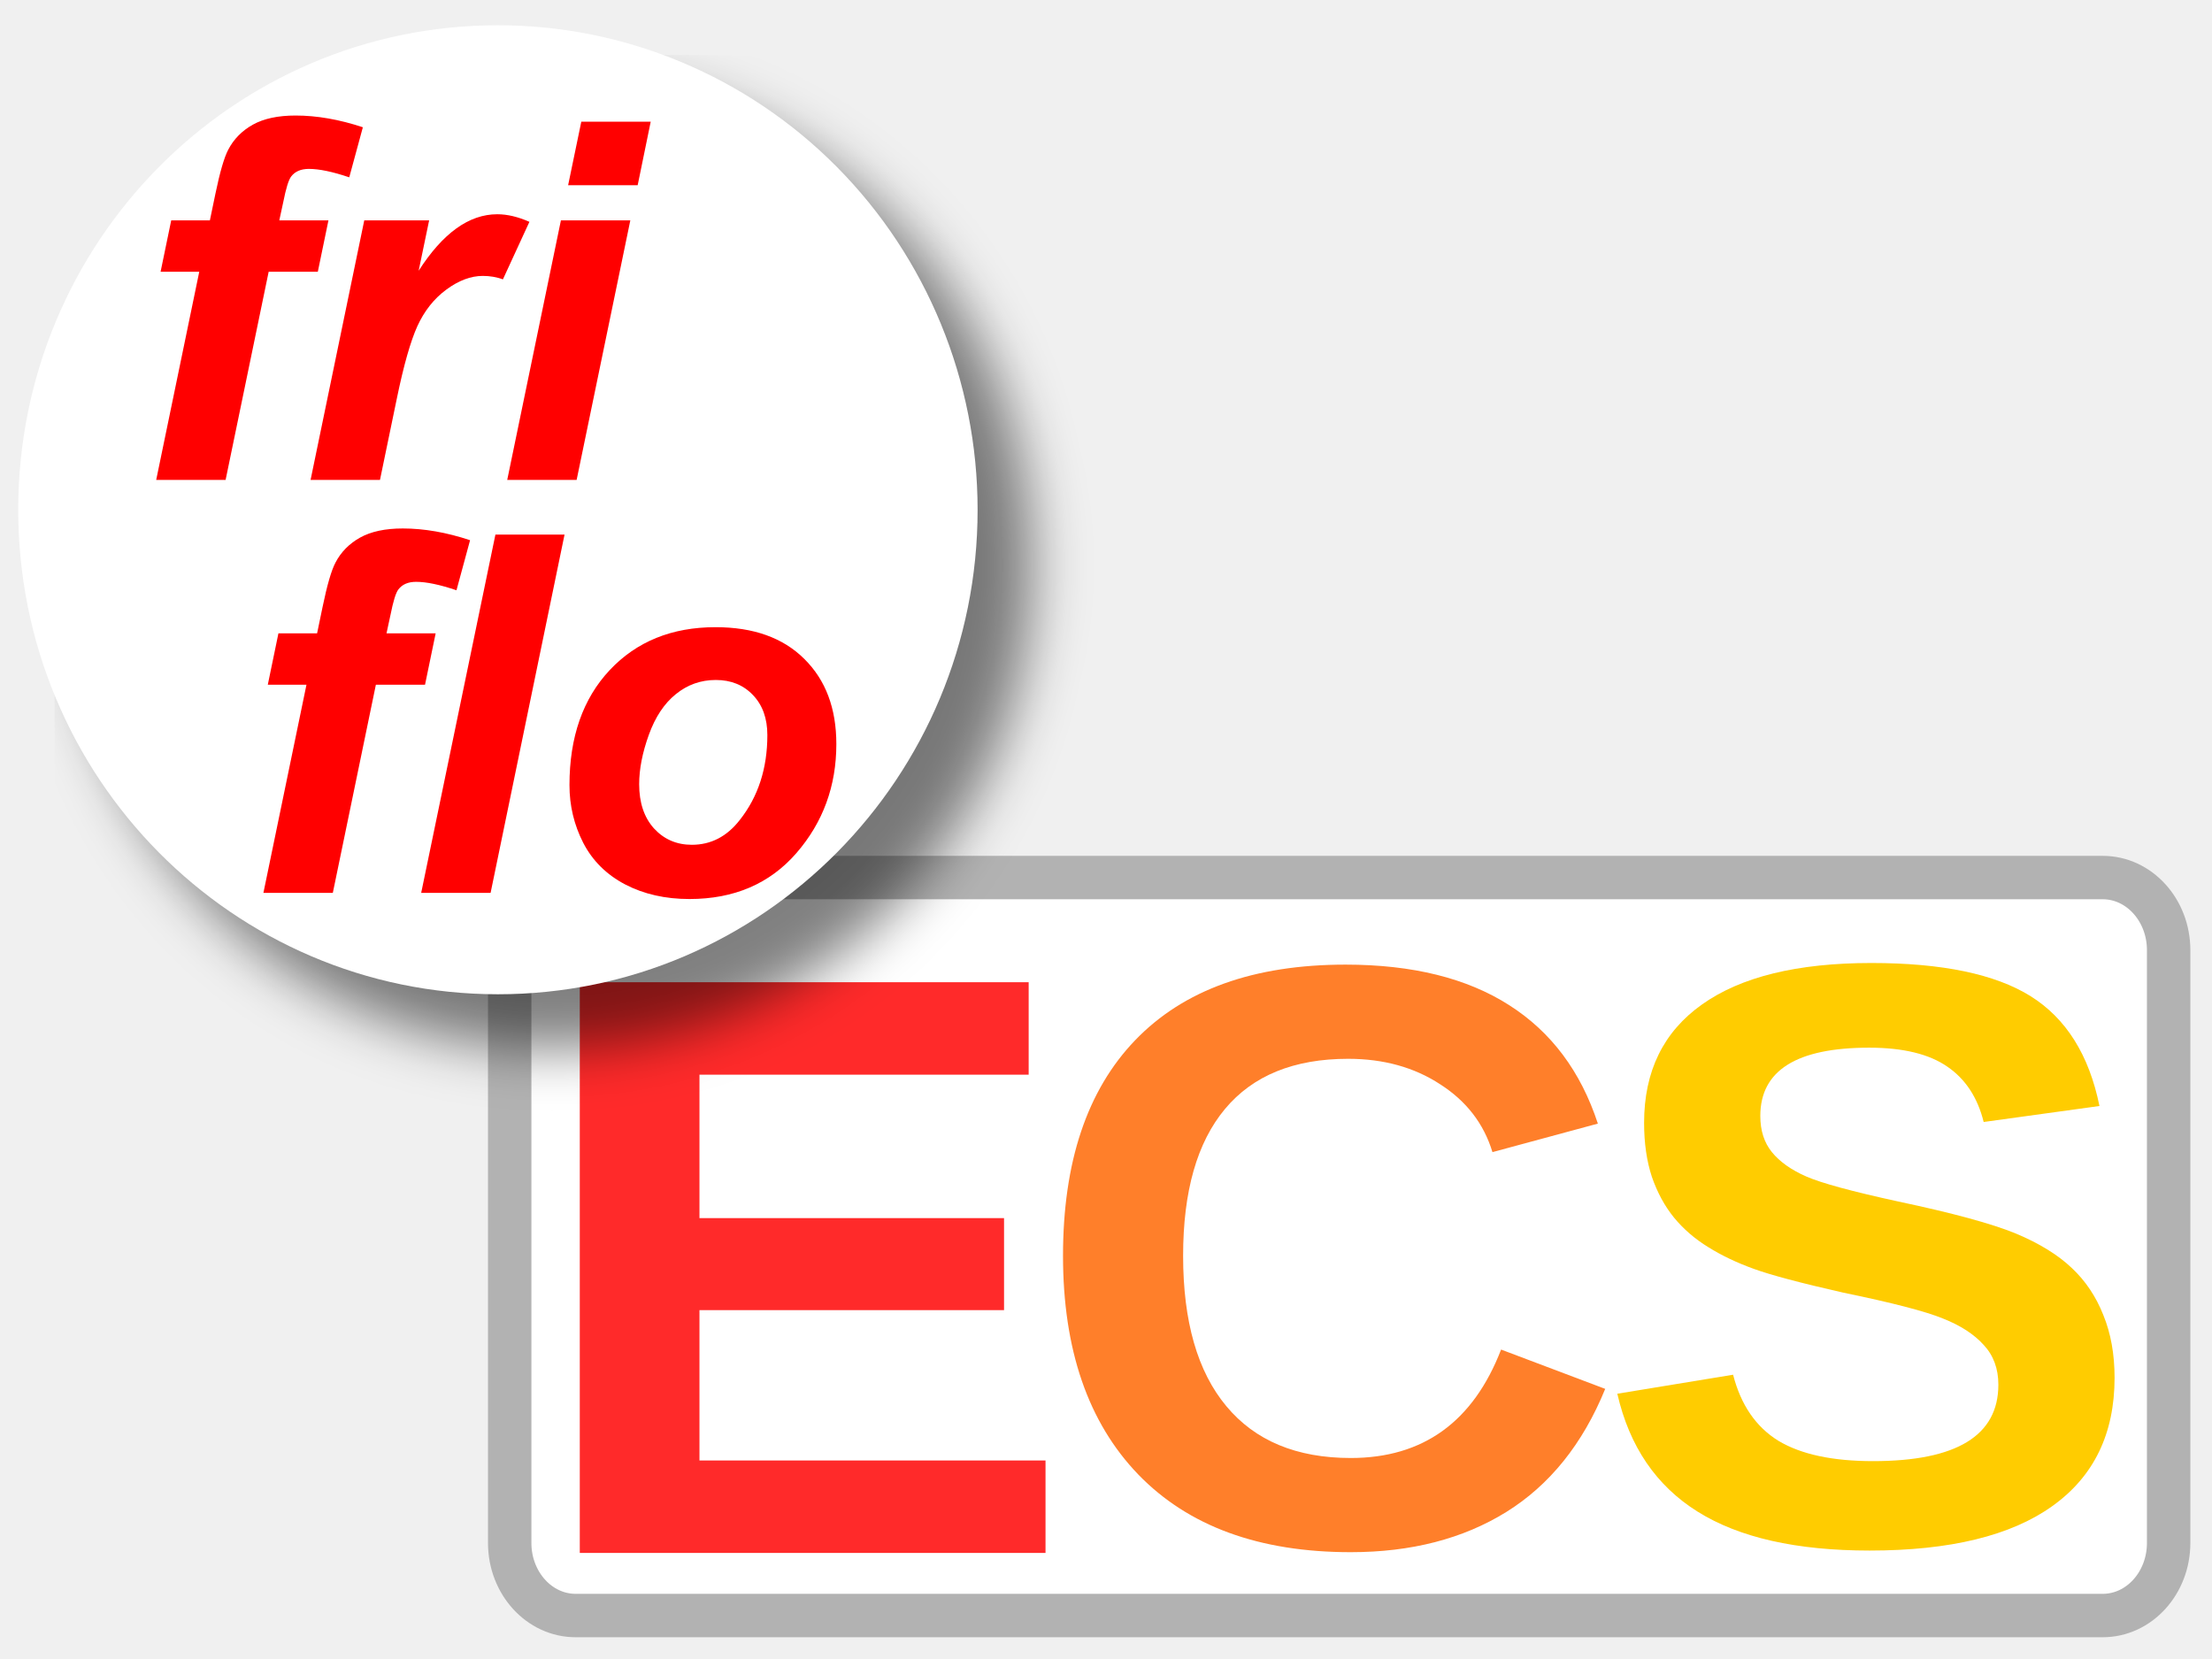
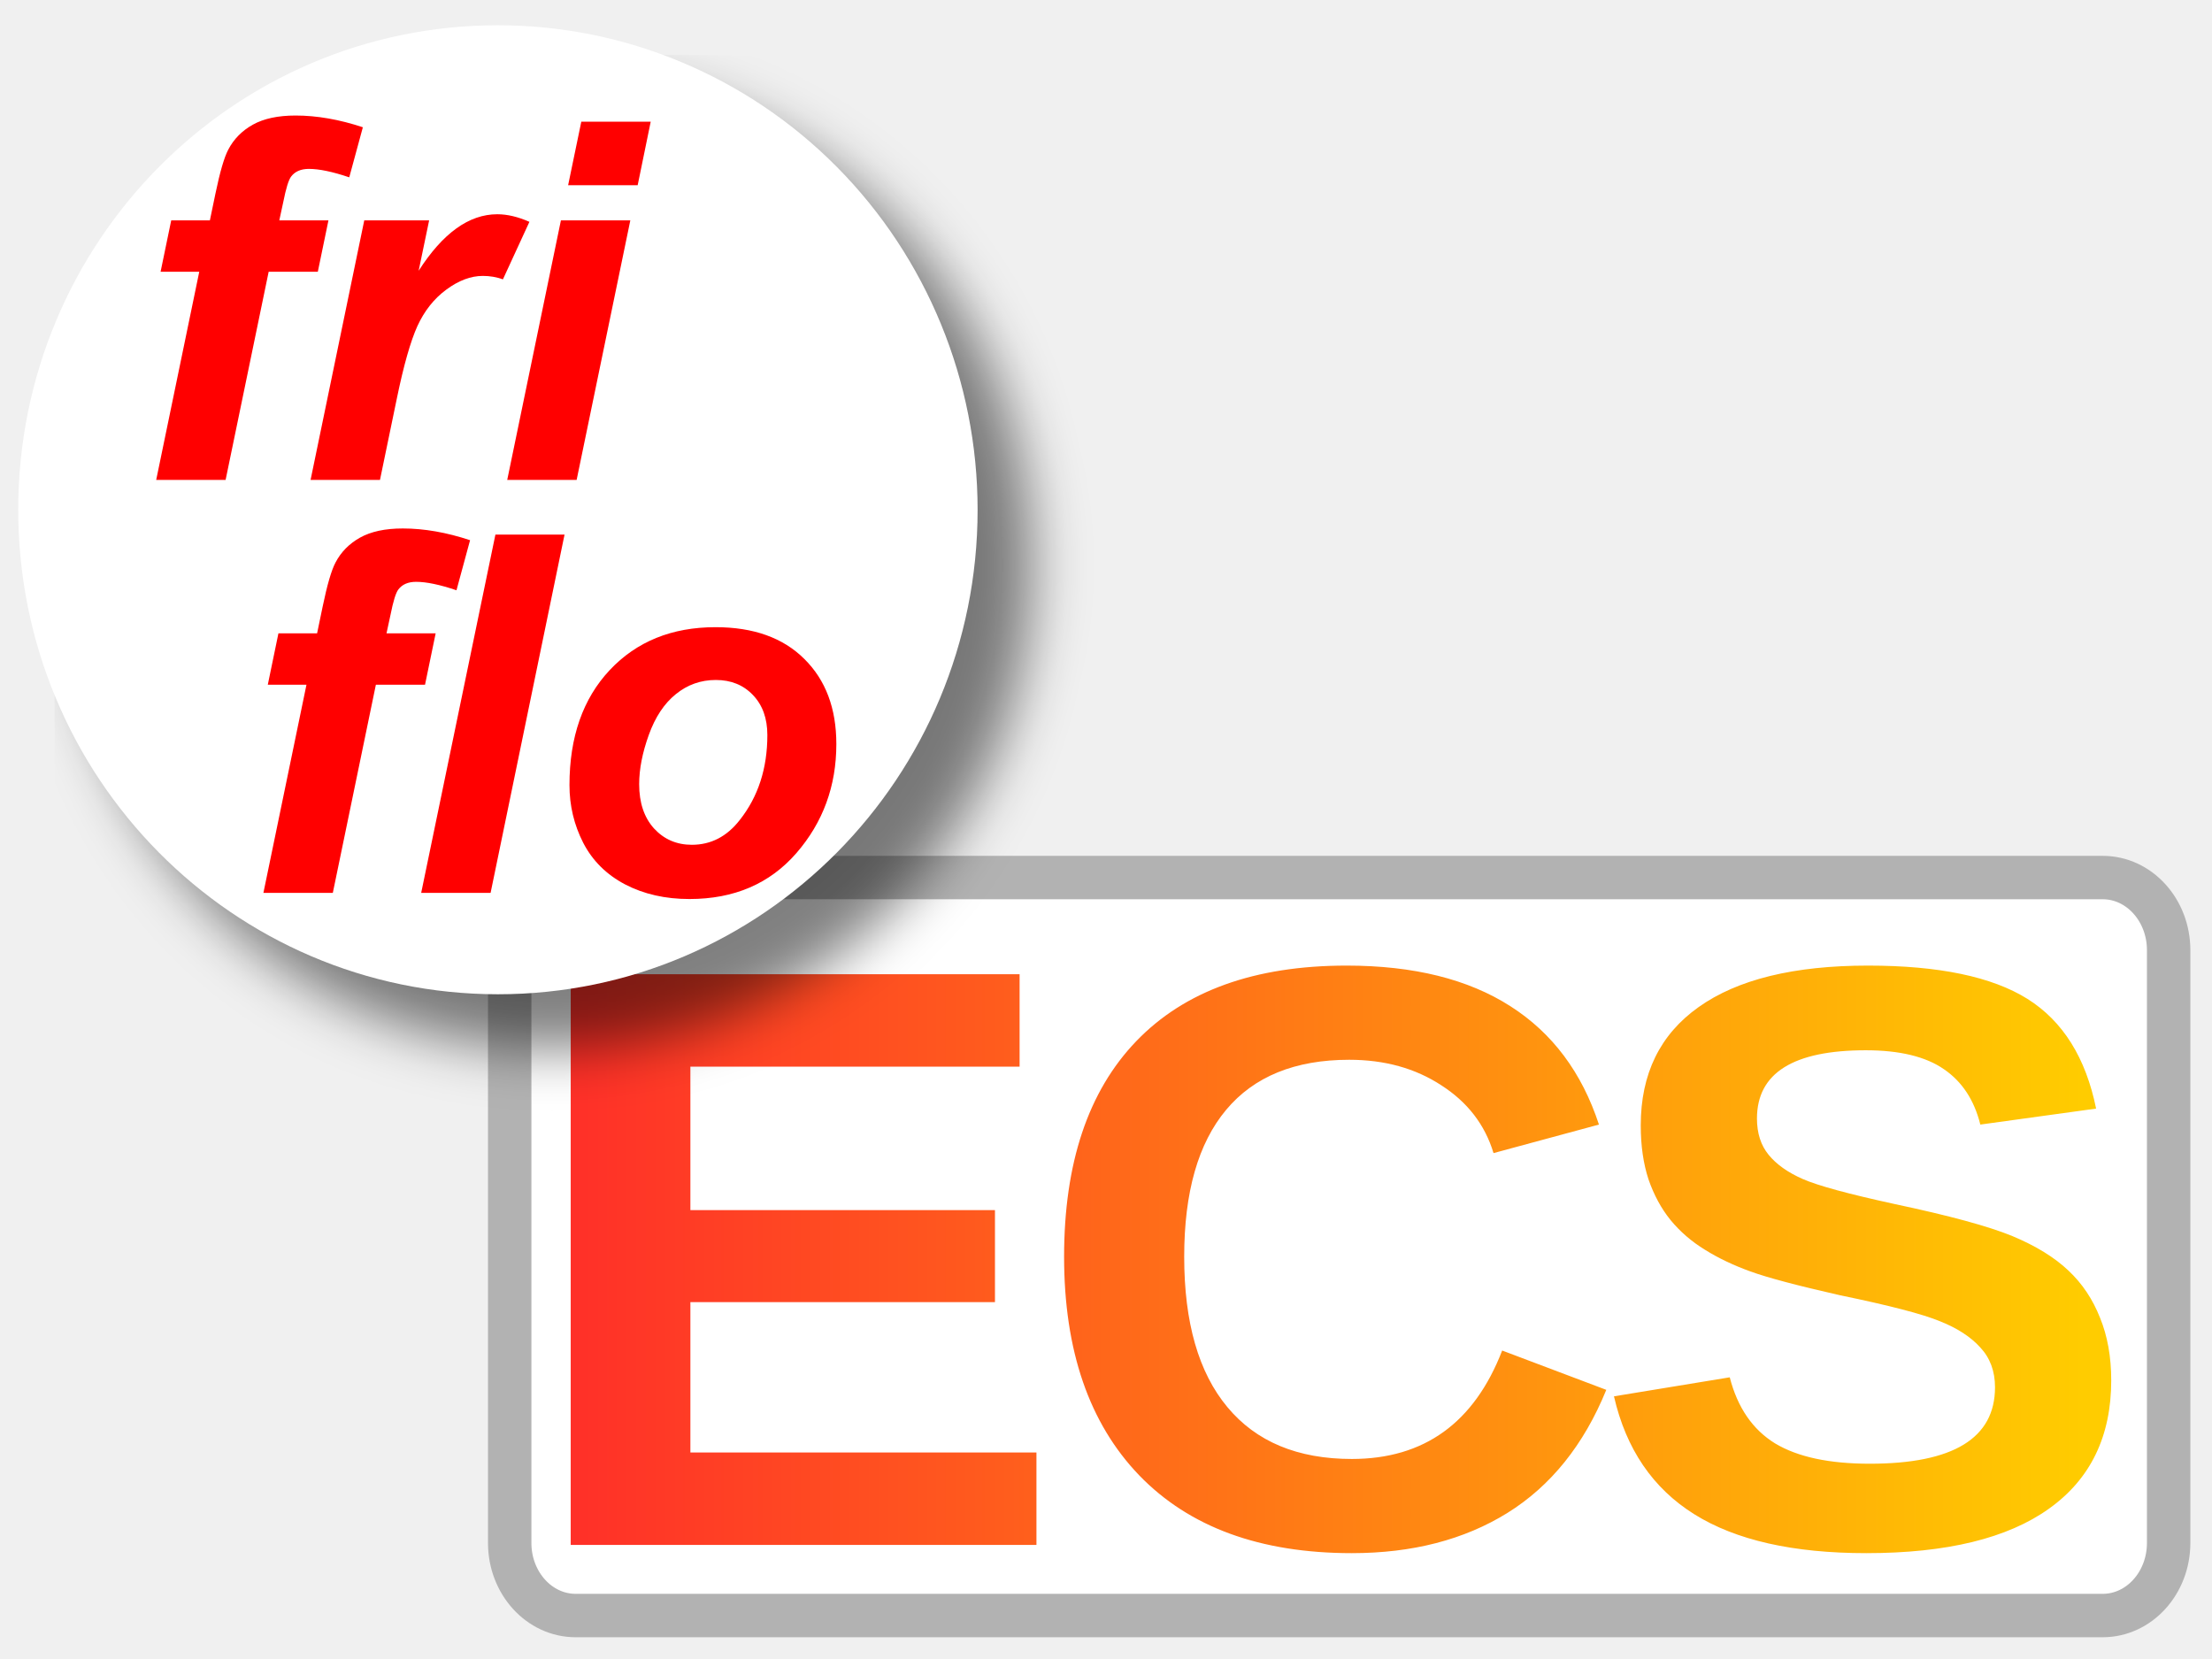
- <svg xmlns="http://www.w3.org/2000/svg" version="1.1" viewBox="0 0 80 60" stroke-miterlimit="10" id="svg8378" width="80" height="60" style="fill:none;stroke:none;stroke-linecap:square;stroke-miterlimit:10">
+ <svg xmlns="http://www.w3.org/2000/svg" xmlns:xlink="http://www.w3.org/1999/xlink" version="1.1" viewBox="0 0 80 60" stroke-miterlimit="10" id="svg8378" width="80" height="60" style="fill:none;stroke:none;stroke-linecap:square;stroke-miterlimit:10">
  <defs id="defs8427">
+     <linearGradient id="linearGradient1012">
+       <stop style="stop-color:#ff2a2a;stop-opacity:1;" offset="0" id="stop1008" />
+       <stop style="stop-color:#ffcc00;stop-opacity:1;" offset="1" id="stop1010" />
+     </linearGradient>
    <defs id="defs8399">
      <filter filterUnits="userSpaceOnUse" id="shadowFilter-p.1">
        <feGaussianBlur id="feGaussianBlur8402" result="blur" stdDeviation="4.5" in="SourceAlpha" />
        <feComponentTransfer id="feComponentTransfer8404" in="blur" style="color-interpolation-filters:sRGB">
          <feFuncR id="feFuncR8406" intercept="0.0" slope="0" type="linear" />
          <feFuncG id="feFuncG8408" intercept="0.0" slope="0" type="linear" />
          <feFuncB id="feFuncB8410" intercept="0.0" slope="0" type="linear" />
          <feFuncA id="feFuncA8412" intercept="0" slope="0.24" type="linear" />
        </feComponentTransfer>
      </filter>
    </defs>
    <filter style="color-interpolation-filters:sRGB" id="filter12944" x="-0.068" y="-0.068" width="1.193" height="1.193">
      <feFlood flood-opacity="0.498" flood-color="rgb(0,0,0)" result="flood" id="feFlood12946" />
      <feComposite in="flood" in2="SourceGraphic" operator="in" result="composite1" id="feComposite12948" />
      <feGaussianBlur in="composite1" stdDeviation="3" result="blur" id="feGaussianBlur12950" />
      <feOffset dx="6" dy="6" result="offset" id="feOffset12952" />
      <feComposite in="SourceGraphic" in2="offset" operator="over" result="composite2" id="feComposite12954" />
    </filter>
    <filter style="color-interpolation-filters:sRGB" id="filter12944-4" x="-0.068" y="-0.068" width="1.193" height="1.193">
      <feFlood flood-opacity="0.498" flood-color="rgb(0,0,0)" result="flood" id="feFlood12946-5" />
      <feComposite in="flood" in2="SourceGraphic" operator="in" result="composite1" id="feComposite12948-6" />
      <feGaussianBlur in="composite1" stdDeviation="3" result="blur" id="feGaussianBlur12950-8" />
      <feOffset dx="6" dy="6" result="offset" id="feOffset12952-8" />
      <feComposite in="SourceGraphic" in2="offset" operator="over" result="composite2" id="feComposite12954-1" />
    </filter>
+     <linearGradient xlink:href="#linearGradient1012" id="linearGradient1014" x1="41.175" y1="15.662" x2="81.495" y2="15.662" gradientUnits="userSpaceOnUse" gradientTransform="matrix(1.40647,0,0,1.40647,-39.26879,23.13293)" />
  </defs>
  <clipPath id="p.0">
    <path d="m 0,0 h 960 v 540 h -960 z" id="path8381" style="clip-rule:nonzero" />
  </clipPath>
  <path style="fill:#000000;fill-opacity:0;fill-rule:evenodd" id="path8385" d="m 0,-475 h 960 v 540 h -960 z" />
  <path style="fill:#000000;fill-opacity:0;fill-rule:evenodd;stroke-width:6.386" id="path8389" d="m -305.105,261.715 h 363.978 v 260.47 h -363.978 z" />
  <rect style="fill:#ffffff;fill-opacity:1;fill-rule:nonzero;stroke:#b2b2b2;stroke-width:1.57;stroke-linecap:square;stroke-miterlimit:4;stroke-dasharray:none;stroke-dashoffset:0;stroke-opacity:1" id="rect8095-0" width="59.998" height="26.69" x="18.434" y="31.738" rx="2.385" ry="2.625" />
-   <text xml:space="preserve" style="font-style:normal;font-variant:normal;font-weight:bold;font-stretch:normal;font-size:29.993px;line-height:125%;font-family:Arial;-inkscape-font-specification:'Arial Bold';letter-spacing:0px;word-spacing:0px;fill:#ff2a2a;fill-opacity:1;stroke:none;stroke-width:0.156px;stroke-linecap:butt;stroke-linejoin:miter;stroke-opacity:1" x="18.968" y="56.163" id="text2439">
-     <tspan id="tspan2437" x="18.968" y="56.163" style="stroke-width:0.156px">E</tspan>
-   </text>
-   <text xml:space="preserve" style="font-style:normal;font-variant:normal;font-weight:bold;font-stretch:normal;font-size:29.993px;line-height:125%;font-family:Arial;-inkscape-font-specification:'Arial Bold';letter-spacing:0px;word-spacing:0px;fill:#ff7f2a;fill-opacity:1;stroke:none;stroke-width:0.156px;stroke-linecap:butt;stroke-linejoin:miter;stroke-miterlimit:10;stroke-opacity:1" x="37.209" y="55.838" id="text2439-6">
-     <tspan id="tspan2437-8" x="37.209" y="55.838" style="stroke-width:0.156px">C</tspan>
-   </text>
-   <text xml:space="preserve" style="font-style:normal;font-variant:normal;font-weight:bold;font-stretch:normal;font-size:29.993px;line-height:125%;font-family:Arial;-inkscape-font-specification:'Arial Bold';letter-spacing:0px;word-spacing:0px;fill:#ffcc00;fill-opacity:1;stroke:none;stroke-width:0.156px;stroke-linecap:butt;stroke-linejoin:miter;stroke-miterlimit:10;stroke-opacity:1" x="57.632" y="55.783" id="text2439-6-4">
-     <tspan id="tspan2437-8-2" x="57.632" y="55.783" style="stroke-width:0.156px;fill:#ffcc00">S</tspan>
-   </text>
  <path style="fill:#000000;fill-opacity:0;fill-rule:evenodd;stroke-width:0.998" id="path8417" d="m 1.956,1.421 h 49.113 v 20.214 h -49.113 z" />
  <path style="fill:#000000;fill-opacity:0;fill-rule:evenodd;stroke-width:0.998" id="path8421" d="m 5.613,11.932 h 49.113 v 20.214 h -49.113 z" />
+   <text xml:space="preserve" style="font-style:normal;font-variant:normal;font-weight:bold;font-stretch:normal;font-size:30.005px;line-height:125%;font-family:Arial;-inkscape-font-specification:'Arial Bold';letter-spacing:-1.406px;word-spacing:0px;fill:url(#linearGradient1014);fill-opacity:1;stroke:none;stroke-width:1.406px;stroke-linecap:butt;stroke-linejoin:miter;stroke-opacity:1" x="18.642" y="55.873" id="text933">
+     <tspan id="tspan931" x="18.642" y="55.873" style="font-style:normal;font-variant:normal;font-weight:bold;font-stretch:normal;font-family:Arial;-inkscape-font-specification:'Arial Bold';fill:url(#linearGradient1014);fill-opacity:1;stroke-width:1.406px">ECS</tspan>
+   </text>
  <g id="g2782" transform="matrix(0.1562124,0,0,0.1562124,0.05648307,-4.628817)">
    <path style="fill:#ffffff;fill-rule:evenodd;filter:url(#filter12944)" id="path8415" d="m 131.827,121.21 v 0 c 0,-29.223 23.69,-52.913 52.913,-52.913 v 0 c 14.034,0 27.492,5.575 37.415,15.498 9.923,9.923 15.498,23.382 15.498,37.415 v 0 c 0,29.223 -23.69,52.913 -52.913,52.913 v 0 c -29.223,0 -52.913,-23.69 -52.913,-52.913 z" transform="matrix(2.098856,0,0,2.119949,-272.8256,-109.3072)" />
    <path style="fill:#ff0000;fill-rule:nonzero;stroke-width:6.386" id="path8419" d="m 75.679,80.659 -2.46,11.892 h -11.38 l -9.97,48.196 h -16.069 l 9.97,-48.196 h -8.953 l 2.46,-11.892 h 8.953 l 1.279,-6.161 q 1.574,-7.585 2.984,-10.235 1.902,-3.644 5.673,-5.764 3.804,-2.12 9.904,-2.12 7.379,0 15.577,2.716 l -3.148,11.593 q -5.772,-1.954 -9.346,-1.954 -2.755,0 -4.099,1.756 -0.885,1.126 -1.836,5.929 l -0.918,4.24 z m 8.292,0 h 15.02 l -2.427,11.66 q 8.395,-13.084 18.201,-13.084 3.476,0 7.444,1.756 l -6.133,13.316 q -2.197,-0.795 -4.657,-0.795 -4.165,0 -8.461,3.18 -4.263,3.147 -6.69,8.447 -2.394,5.3 -4.755,16.761 l -3.903,18.848 h -16.069 z m 50.251,-22.856 h 16.069 l -3.017,14.707 h -16.102 z m -4.722,22.856 h 16.069 l -12.429,60.087 h -16.069 z" />
    <path style="fill:#ff0000;fill-rule:nonzero;stroke-width:6.386" id="path8423" d="m 100.502,176.262 -2.46,11.892 h -11.38 l -9.97,48.196 h -16.069 l 9.97,-48.196 h -8.953 l 2.46,-11.892 h 8.953 l 1.279,-6.161 q 1.574,-7.585 2.984,-10.235 1.902,-3.644 5.673,-5.764 3.804,-2.12 9.904,-2.12 7.379,0 15.577,2.716 l -3.148,11.593 q -5.772,-1.954 -9.346,-1.954 -2.755,0 -4.099,1.756 -0.885,1.126 -1.837,5.929 l -0.918,4.24 z m -3.35,60.087 17.184,-82.943 h 16.004 l -17.119,82.943 z m 34.331,-24.943 q 0,-16.695 9.314,-26.632 9.346,-9.937 24.498,-9.937 13.183,0 20.562,7.354 7.412,7.32 7.412,19.709 0,14.575 -9.248,25.241 -9.248,10.633 -24.76,10.633 -8.395,0 -14.889,-3.379 -6.493,-3.412 -9.707,-9.639 -3.181,-6.227 -3.181,-13.349 z m 45.814,-11.593 q 0,-5.797 -3.345,-9.275 -3.312,-3.478 -8.592,-3.478 -5.214,0 -9.248,3.279 -4.034,3.246 -6.264,9.44 -2.23,6.194 -2.23,11.395 0,6.459 3.443,10.268 3.476,3.776 8.756,3.776 6.625,0 11.085,-5.73 6.395,-8.082 6.395,-19.676 z" />
  </g>
</svg>
